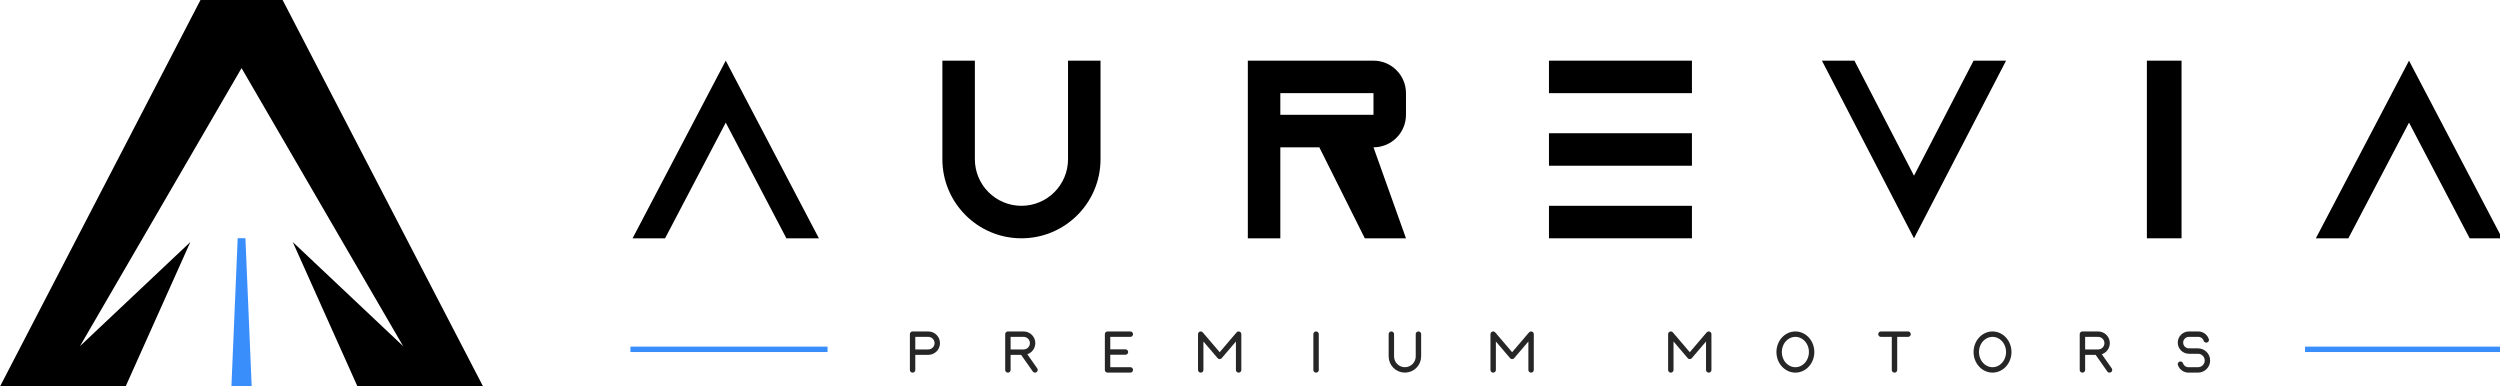
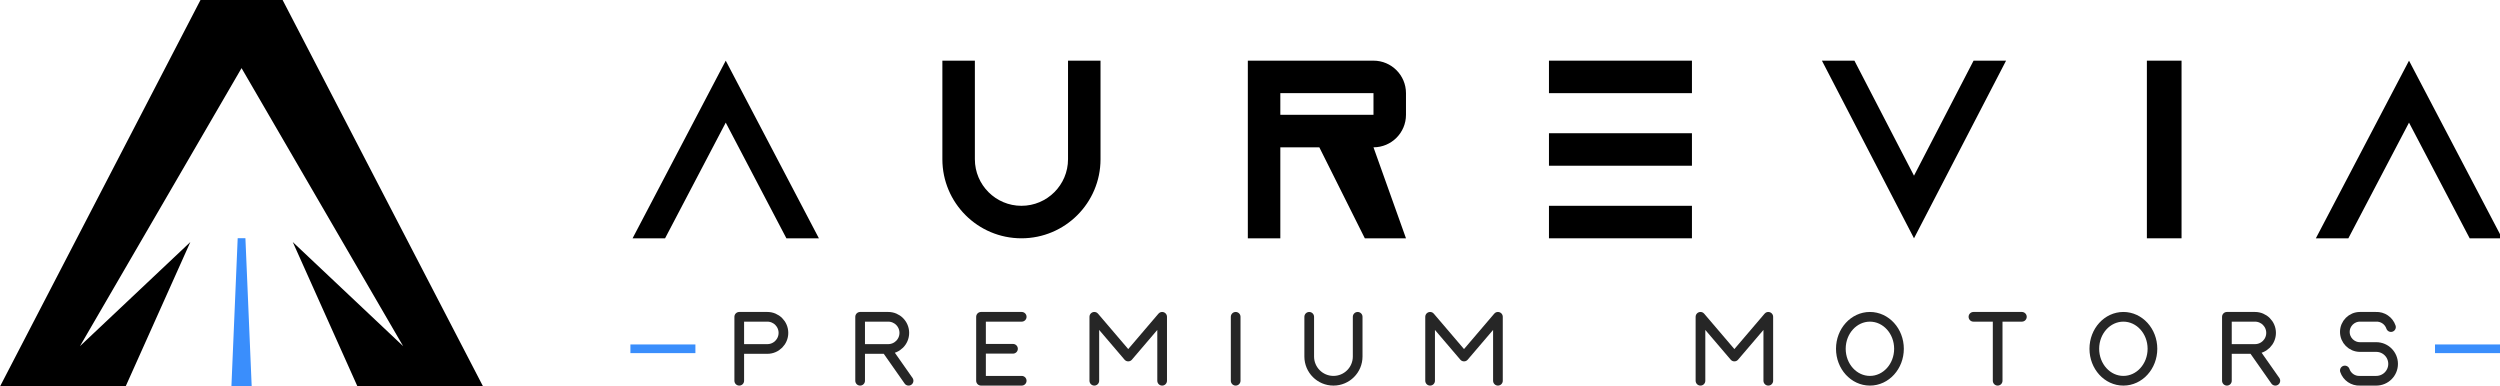
<svg xmlns="http://www.w3.org/2000/svg" viewBox="0 0 1154 178" role="img" aria-labelledby="aurevia-full-title">
  <g transform="scale(2.23)">
    <path fill="currentColor" d="M41.5 0H58.5L100 80H88.3L50 14.1L11.7 80H0Z          M39.4 50.1L26 80H7.7Z          M60.6 50.1L92.3 80H74Z" />
    <path fill="#3A8EFC" d="M49.2 49.3H50.8L52.1 80H47.9Z" />
  </g>
  <g fill="currentColor">
    <path transform="translate(292 28)" d="M0 82L43 0L86 82H71L43 28.6L15 82Z" />
    <path transform="translate(435 28)" d="M0 0V45.5A36.5 36.5 0 0 0 73 45.5V0H58V45.5A21.5 21.5 0 0 1 15 45.5V0Z" />
    <path transform="translate(576 28)" d="M0 0H58A15 15 0 0 1 73 15V25A15 15 0 0 1 58 40L73 82H54L33 40H15V82H0Z          M15 15V25H58V15Z" />
    <path transform="translate(715 28)" d="M0 0H66V15H0Z M0 33.5H66V48.5H0Z M0 67H66V82H0Z" />
    <path transform="translate(841 28)" d="M0 0L42.5 82L85 0H70L42.5 53.1L15 0Z" />
    <path transform="translate(991 28)" d="M0 0H16V82H0Z" />
    <path transform="translate(1069 28)" d="M0 82L43 0L86 82H71L43 28.6L15 82Z" />
  </g>
-   <path fill="#3A8EFC" d="M291 160H382V162.5H291Z M1064 160H1154V162.5H1064Z" />
+   <path fill="#3A8EFC" d="M291 159H321V163H291Z M1124 159H1154V163H1124Z" />
  <g fill="none" stroke="currentColor" stroke-width="2.5" stroke-linecap="round" stroke-linejoin="round" opacity="0.85">
-     <path transform="translate(420 153)" d="M1.25 17.75V1.25H8.5A4.15 4.15 0 0 1 8.5 9.55H1.25" />
-     <path transform="translate(464 153)" d="M1.25 17.75V1.25H8.5A4.15 4.15 0 0 1 8.5 9.55H1.25M8 9.55L13.75 17.75" />
-     <path transform="translate(510 153)" d="M11.75 1.25H1.25V17.75H11.75M1.25 9.5H9.5" />
-     <path transform="translate(553 153)" d="M1.25 17.75V1.25L10 11.5L18.75 1.25V17.75" />
-     <path transform="translate(606 153)" d="M1.5 1.25V17.75" />
-     <path transform="translate(641 153)" d="M1.25 1.25V11.5A6.25 6.25 0 0 0 13.75 11.5V1.25" />
-     <path transform="translate(688 153)" d="M1.25 17.75V1.25L10 11.5L18.75 1.25V17.75" />
-     <path transform="translate(770 153)" d="M1.25 17.75V1.25L10 11.5L18.75 1.25V17.75" />
-     <path transform="translate(820 153)" d="M1.25 9.5A7.5 8.25 0 1 1 16.25 9.5A7.5 8.25 0 1 1 1.25 9.5Z" />
-     <path transform="translate(867 153)" d="M1.25 1.25H13.75M7.5 1.25V17.75" />
-     <path transform="translate(911 153)" d="M1.25 9.5A7.5 8.25 0 1 1 16.25 9.5A7.5 8.25 0 1 1 1.25 9.5Z" />
-     <path transform="translate(960 153)" d="M1.25 17.75V1.25H8.5A4.15 4.15 0 0 1 8.5 9.55H1.25M8 9.55L13.75 17.75" />
-     <path transform="translate(1005 153)" d="M13.4 3.9A3.9 3.9 0 0 0 9.5 1.25H5.4A3.9 3.9 0 0 0 5.4 9.05H9.6A4.35 4.35 0 0 1 9.6 17.75H5.4A3.9 3.9 0 0 1 1.5 15.1" />
+     <path transform="translate(339 144) scale(1.789)" d="M1.25 17.75V1.25H8.5A4.15 4.15 0 0 1 8.5 9.55H1.25" />
+     <path transform="translate(394.8 144) scale(1.789)" d="M1.25 17.75V1.25H8.5A4.15 4.15 0 0 1 8.5 9.55H1.25M8 9.55L13.75 17.75" />
+     <path transform="translate(450.6 144) scale(1.789)" d="M11.75 1.25H1.25V17.75H11.75M1.25 9.5H9.5" />
+     <path transform="translate(502.9 144) scale(1.789)" d="M1.25 17.75V1.25L10 11.5L18.75 1.25V17.75" />
+     <path transform="translate(567.7 144) scale(1.789)" d="M1.5 1.25V17.75" />
+     <path transform="translate(602.1 144) scale(1.789)" d="M1.25 1.25V11.5A6.25 6.25 0 0 0 13.75 11.5V1.25" />
+     <path transform="translate(657.9 144) scale(1.789)" d="M1.25 17.75V1.25L10 11.5L18.75 1.25V17.75" />
+     <path transform="translate(782.7 144) scale(1.789)" d="M1.25 17.75V1.25L10 11.5L18.75 1.25V17.75" />
+     <path transform="translate(847.5 144) scale(1.789)" d="M1.25 9.5A7.5 8.25 0 1 1 16.25 9.5A7.5 8.25 0 1 1 1.25 9.5Z" />
+     <path transform="translate(908.7 144) scale(1.789)" d="M1.25 1.25H13.75M7.5 1.25V17.75" />
+     <path transform="translate(964.5 144) scale(1.789)" d="M1.25 9.5A7.5 8.25 0 1 1 16.25 9.5A7.5 8.25 0 1 1 1.25 9.5Z" />
+     <path transform="translate(1025.7 144) scale(1.789)" d="M1.25 17.75V1.25H8.5A4.15 4.15 0 0 1 8.5 9.55H1.25M8 9.55L13.75 17.75" />
+     <path transform="translate(1079.7 144) scale(1.789)" d="M13.4 3.9A3.9 3.9 0 0 0 9.5 1.25H5.4A3.9 3.9 0 0 0 5.4 9.05H9.6A4.35 4.35 0 0 1 9.6 17.75H5.4A3.9 3.9 0 0 1 1.5 15.1" />
  </g>
</svg>
